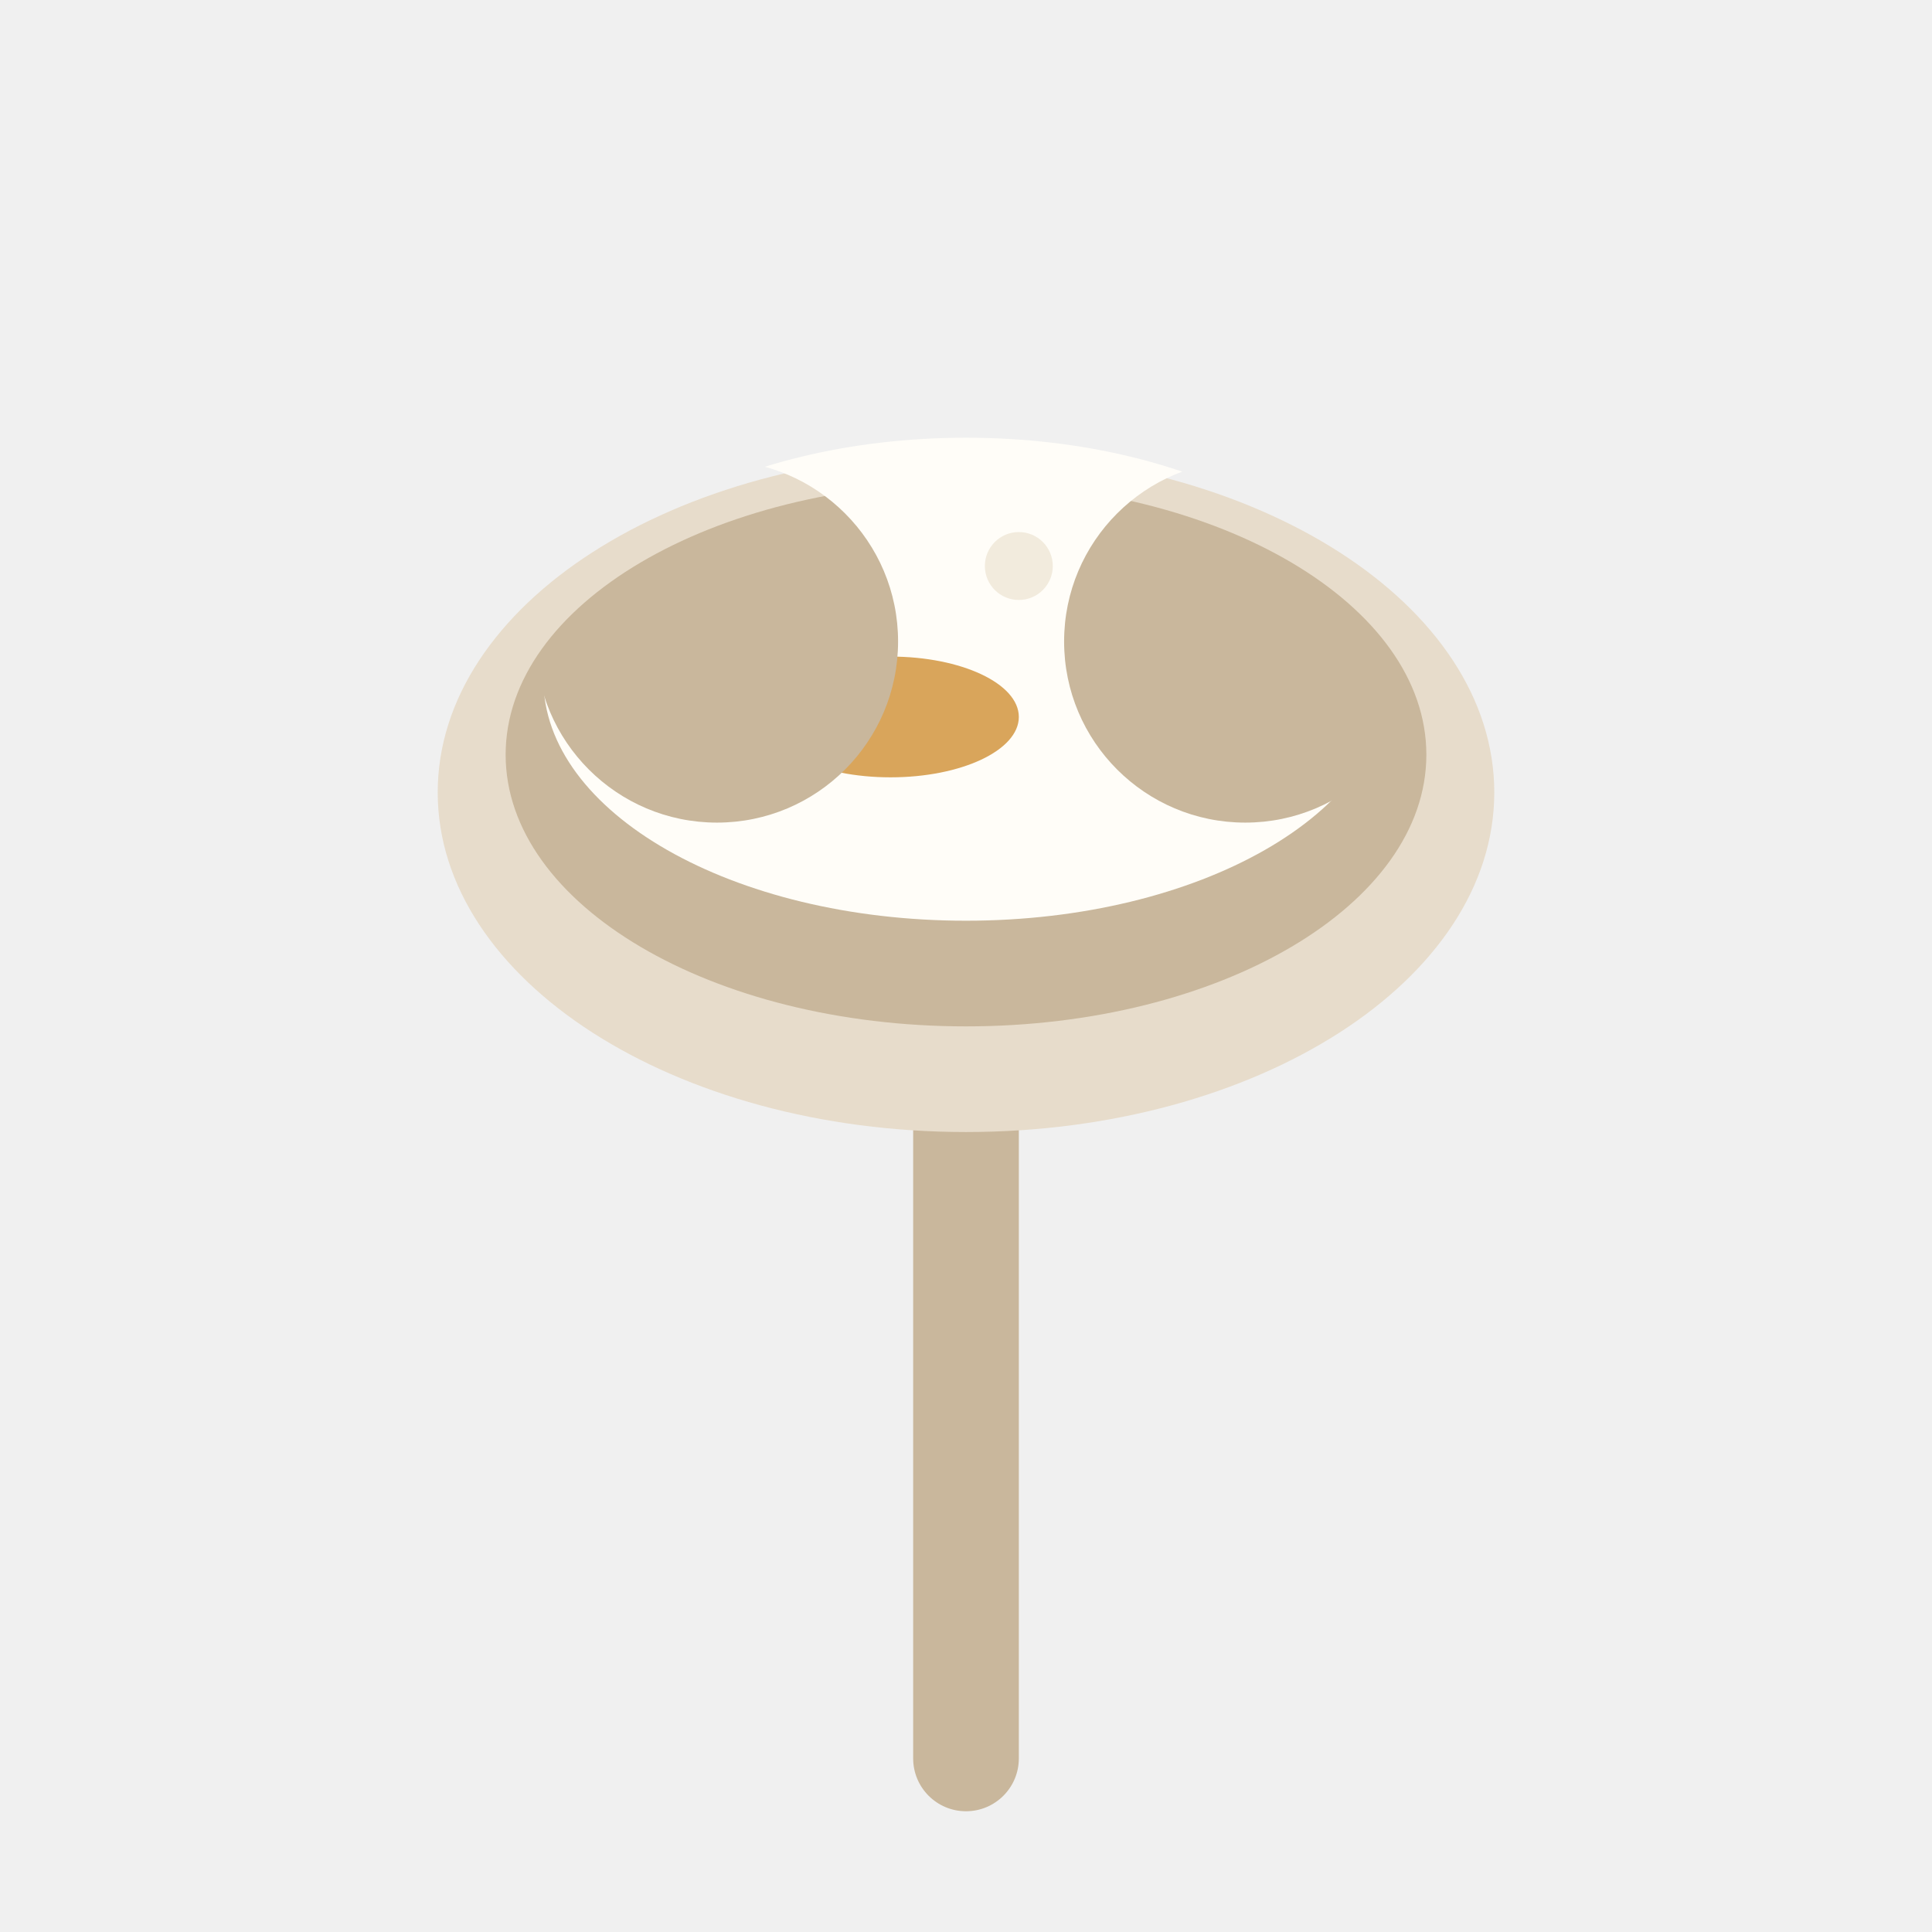
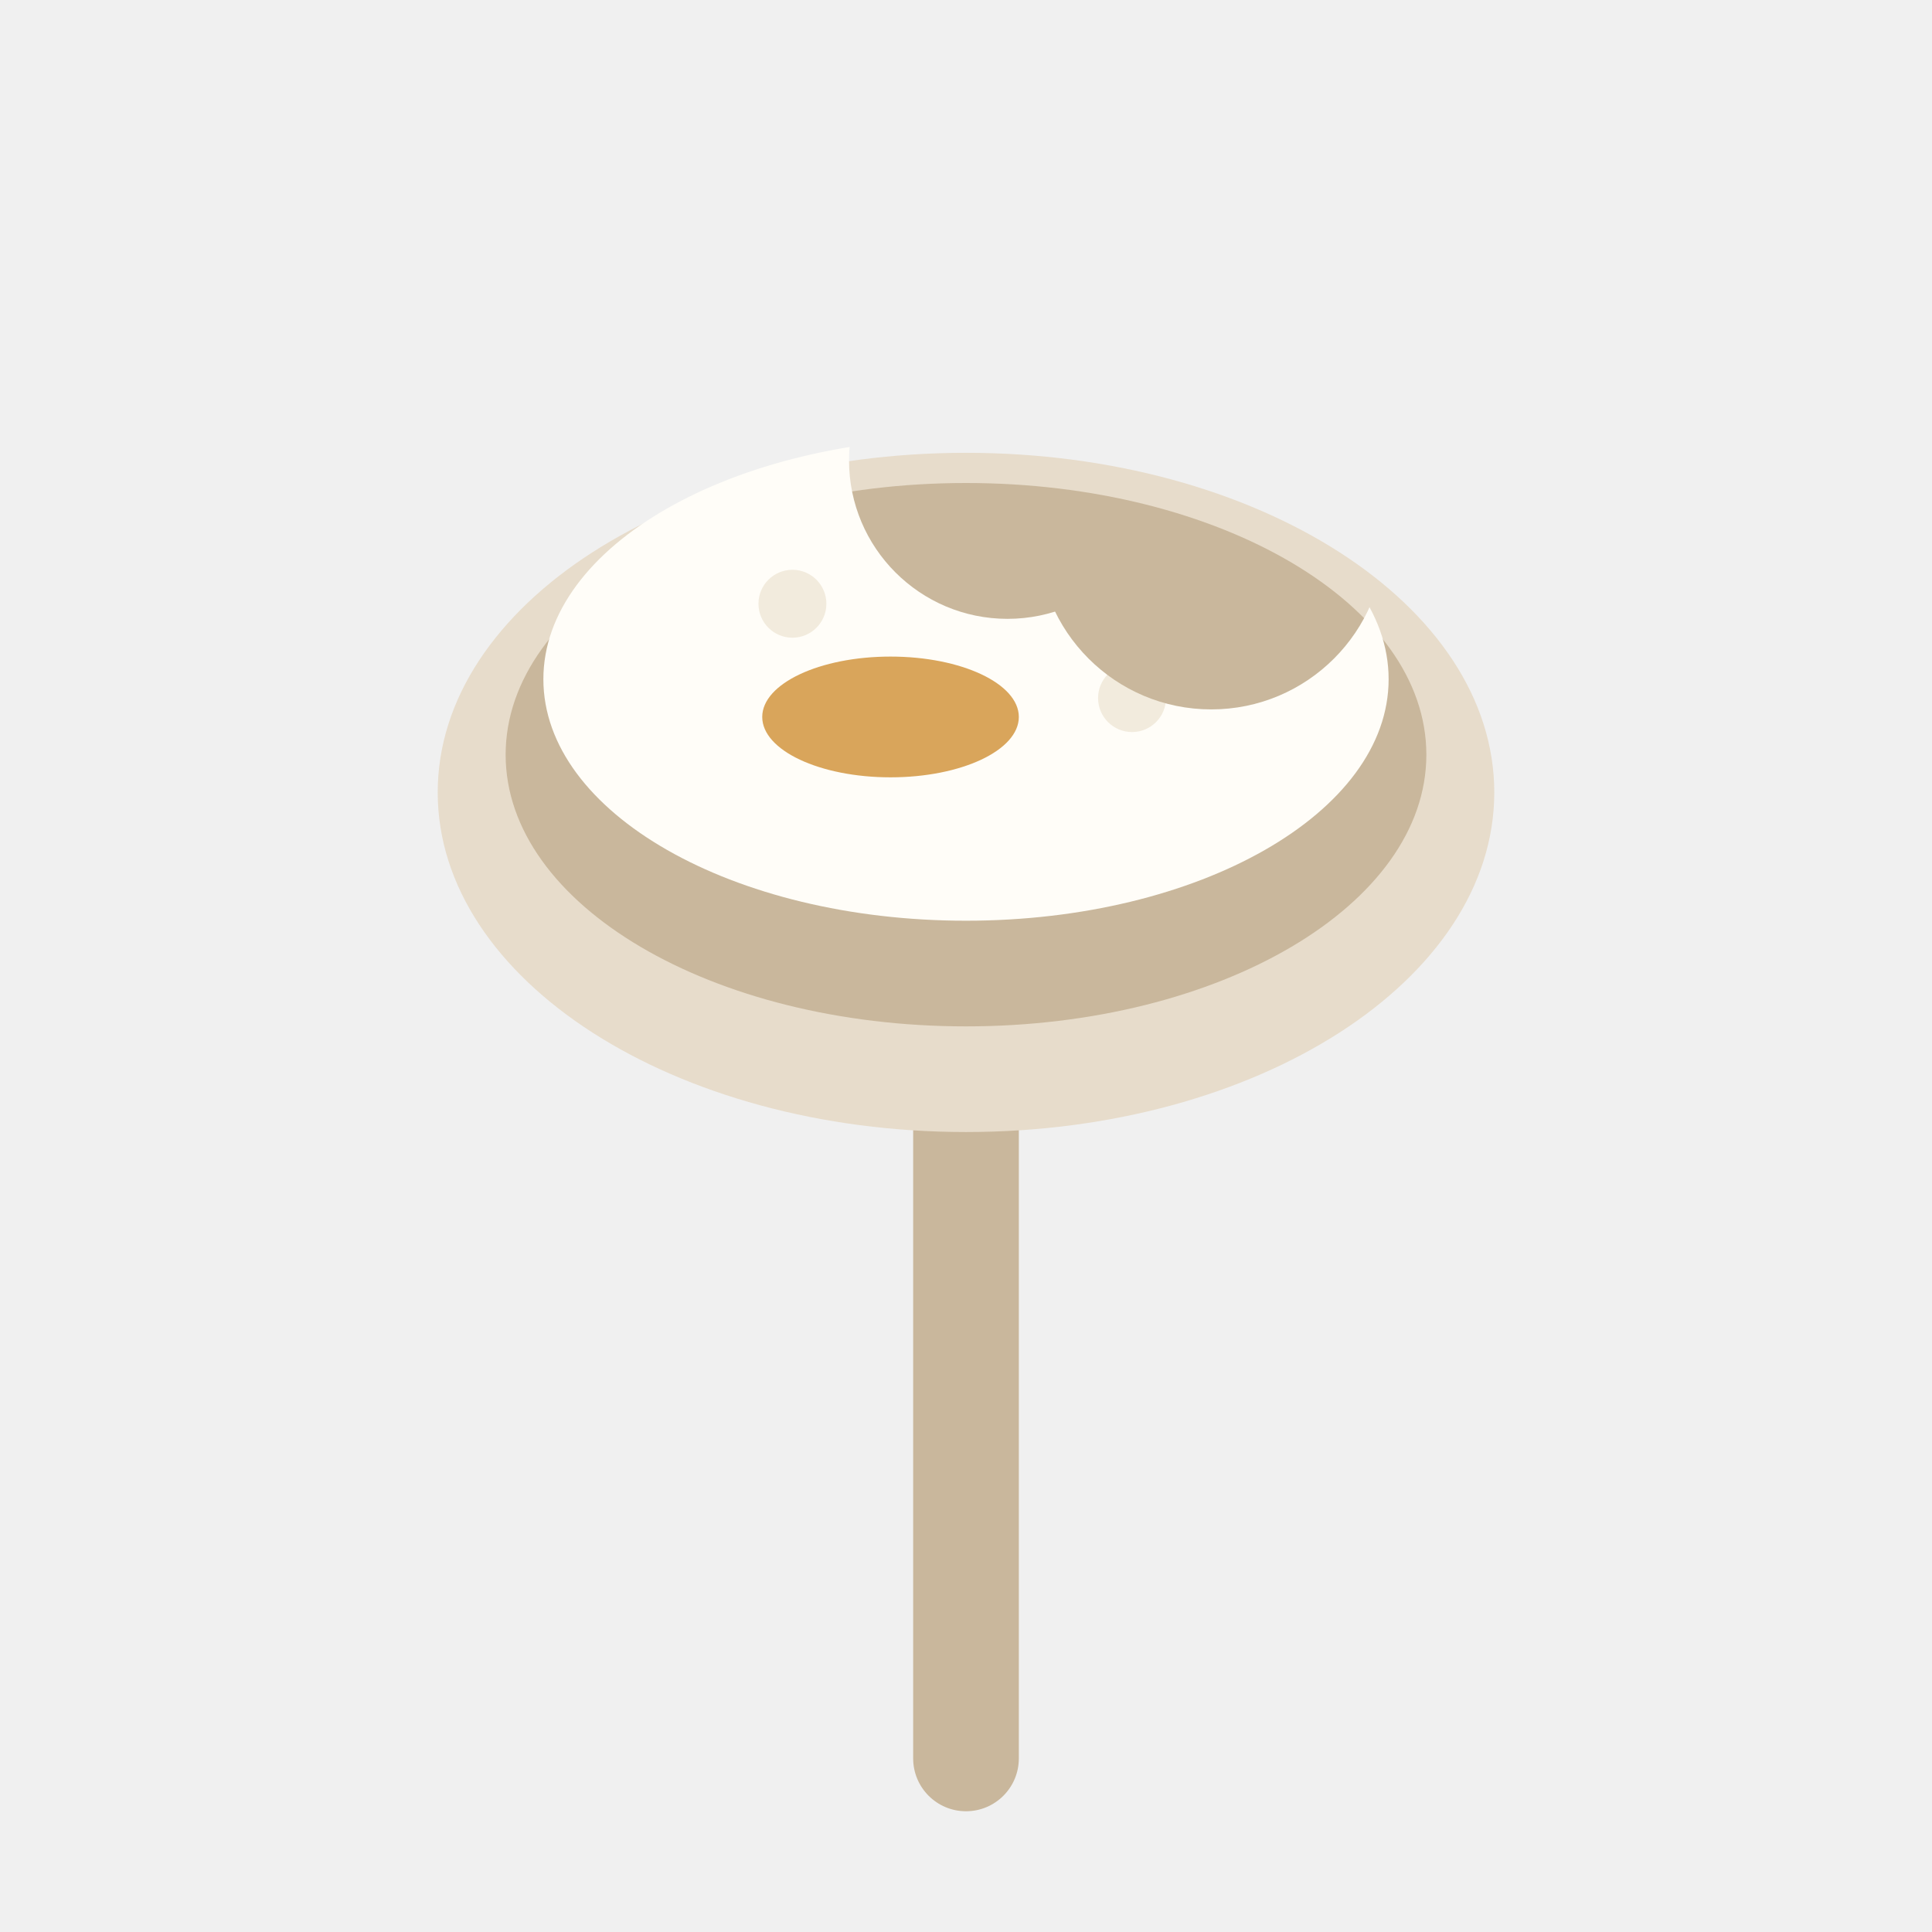
<svg xmlns="http://www.w3.org/2000/svg" viewBox="0 0 512 512" width="512" height="512">
  <defs>
    <mask id="g">
      <rect width="512" height="512" fill="white" />
-       <circle cx="330" cy="170" r="48" fill="black" />
-       <circle cx="190" cy="170" r="48" fill="black" />
+       <circle cx="321" cy="142" r="46" fill="black" />
+       <circle cx="267" cy="122" r="42" fill="black" />
    </mask>
  </defs>
  <rect x="242" y="250" width="28" height="230" rx="14" fill="#C9B79C" />
  <ellipse cx="256" cy="210" rx="140" ry="90" fill="#E7DCCB" />
  <ellipse cx="256" cy="200" rx="122" ry="72" fill="#C9B79C" />
  <g mask="url(#g)">
    <ellipse cx="256" cy="180" rx="112" ry="64" fill="#FFFDF8" />
    <circle cx="210" cy="160" r="9" fill="#F2EBDD" />
    <circle cx="270" cy="150" r="9" fill="#F2EBDD" />
    <circle cx="300" cy="185" r="9" fill="#F2EBDD" />
    <ellipse cx="236" cy="190" rx="34" ry="16" fill="#D9A55B" />
    <circle cx="300" cy="150" r="10" fill="#E0A526" />
  </g>
</svg>
